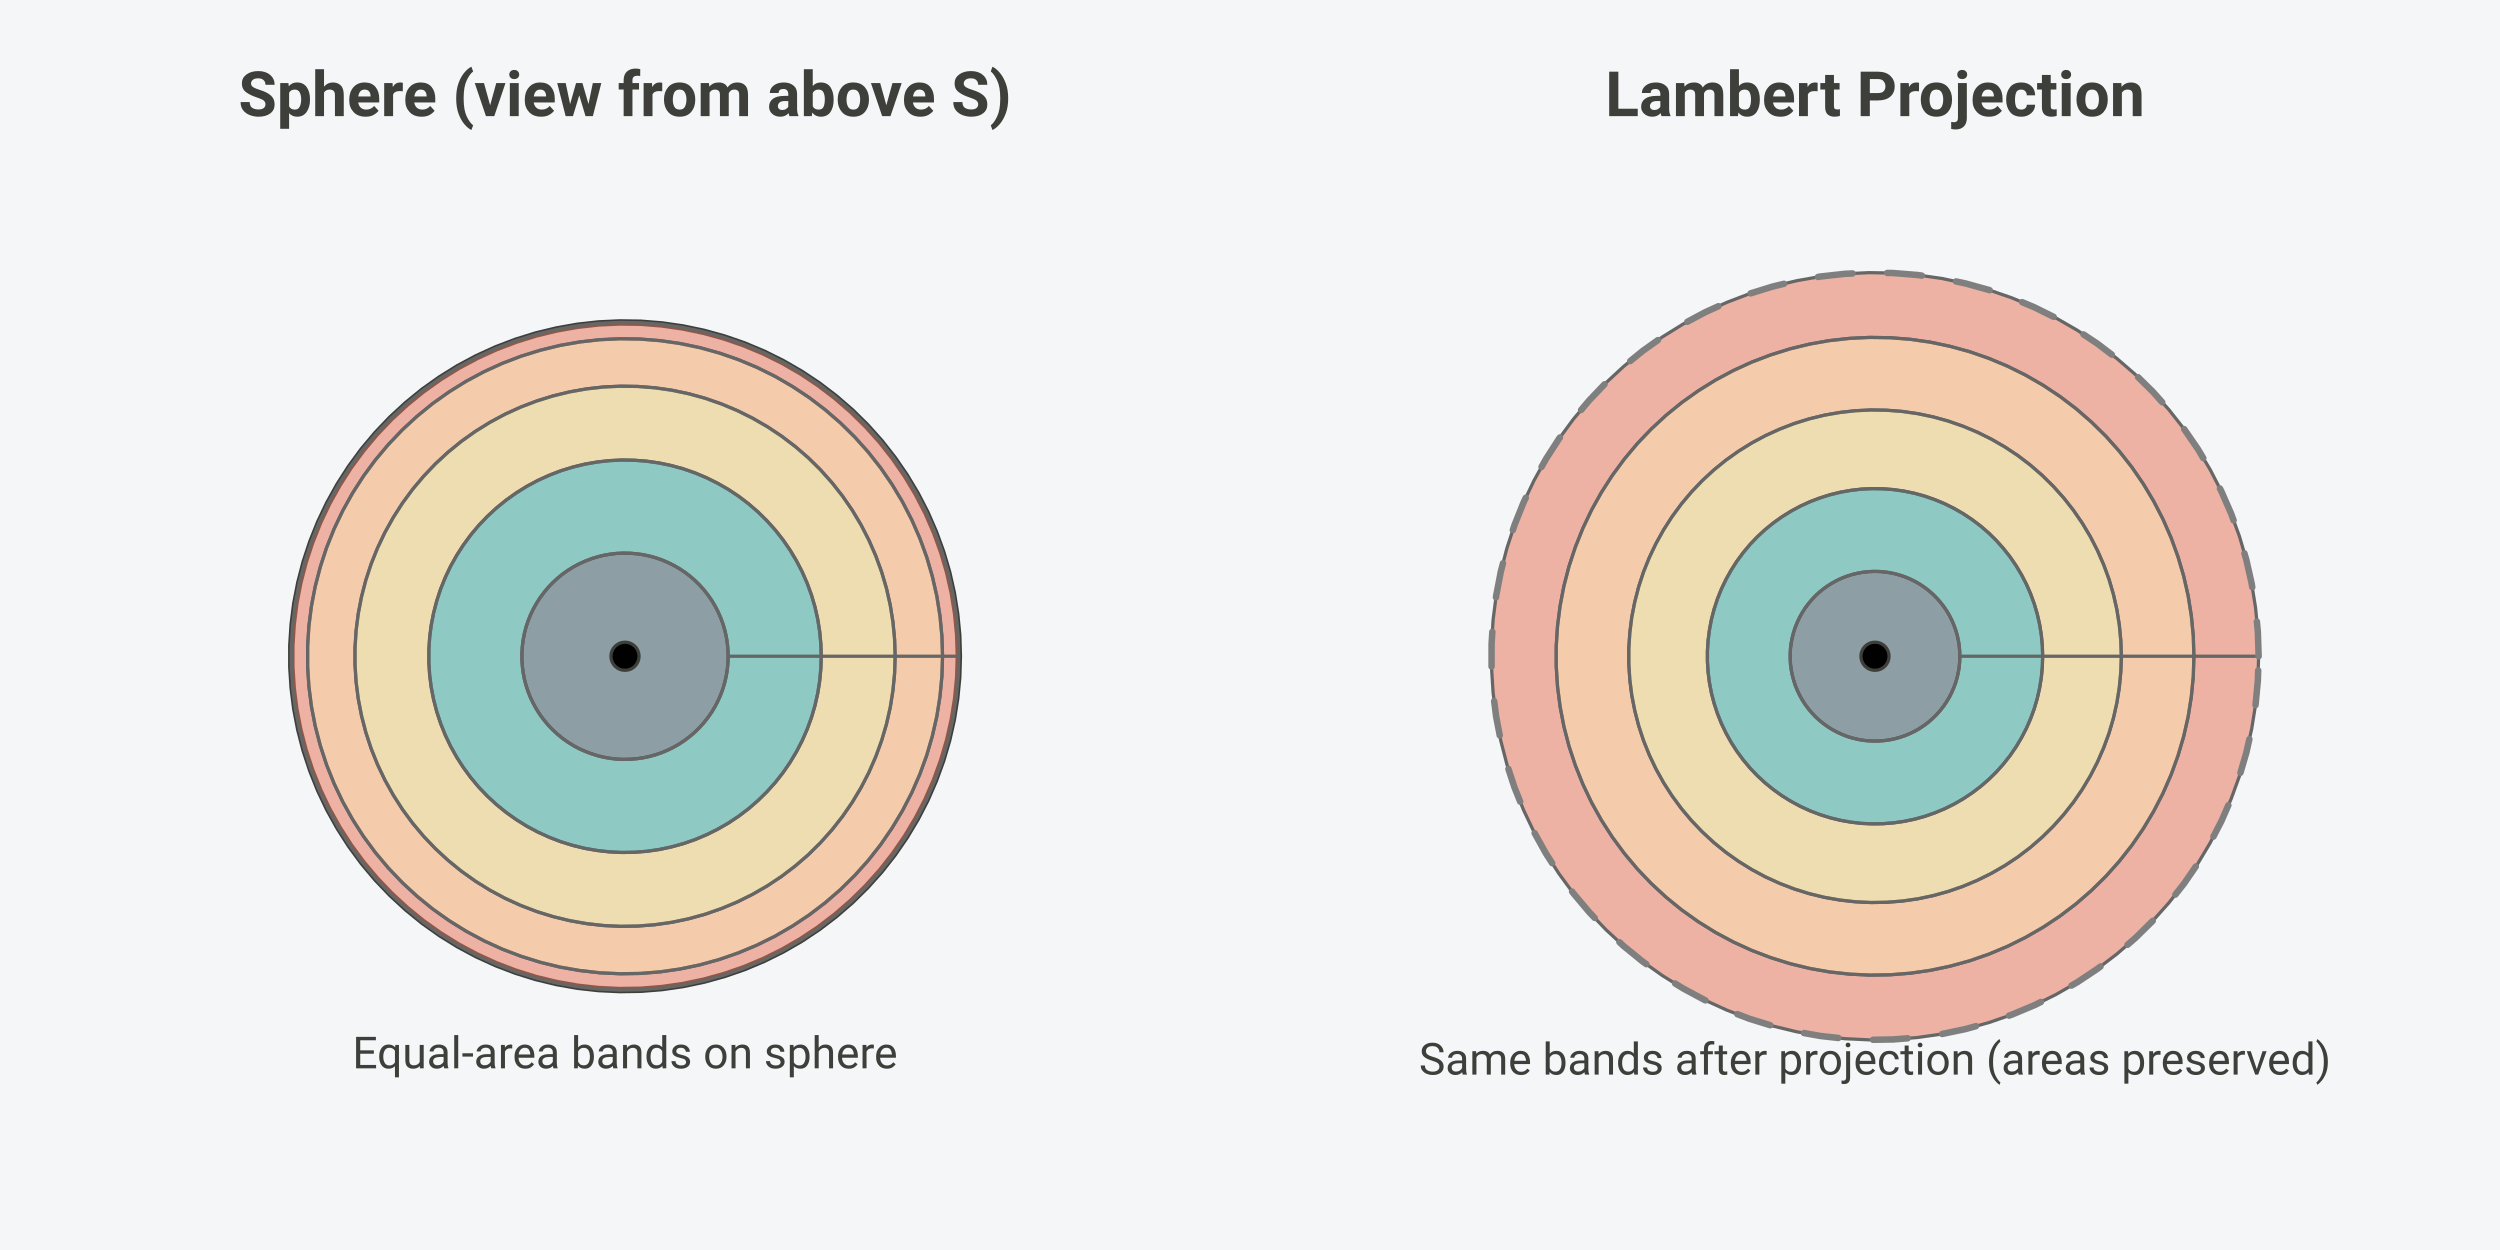
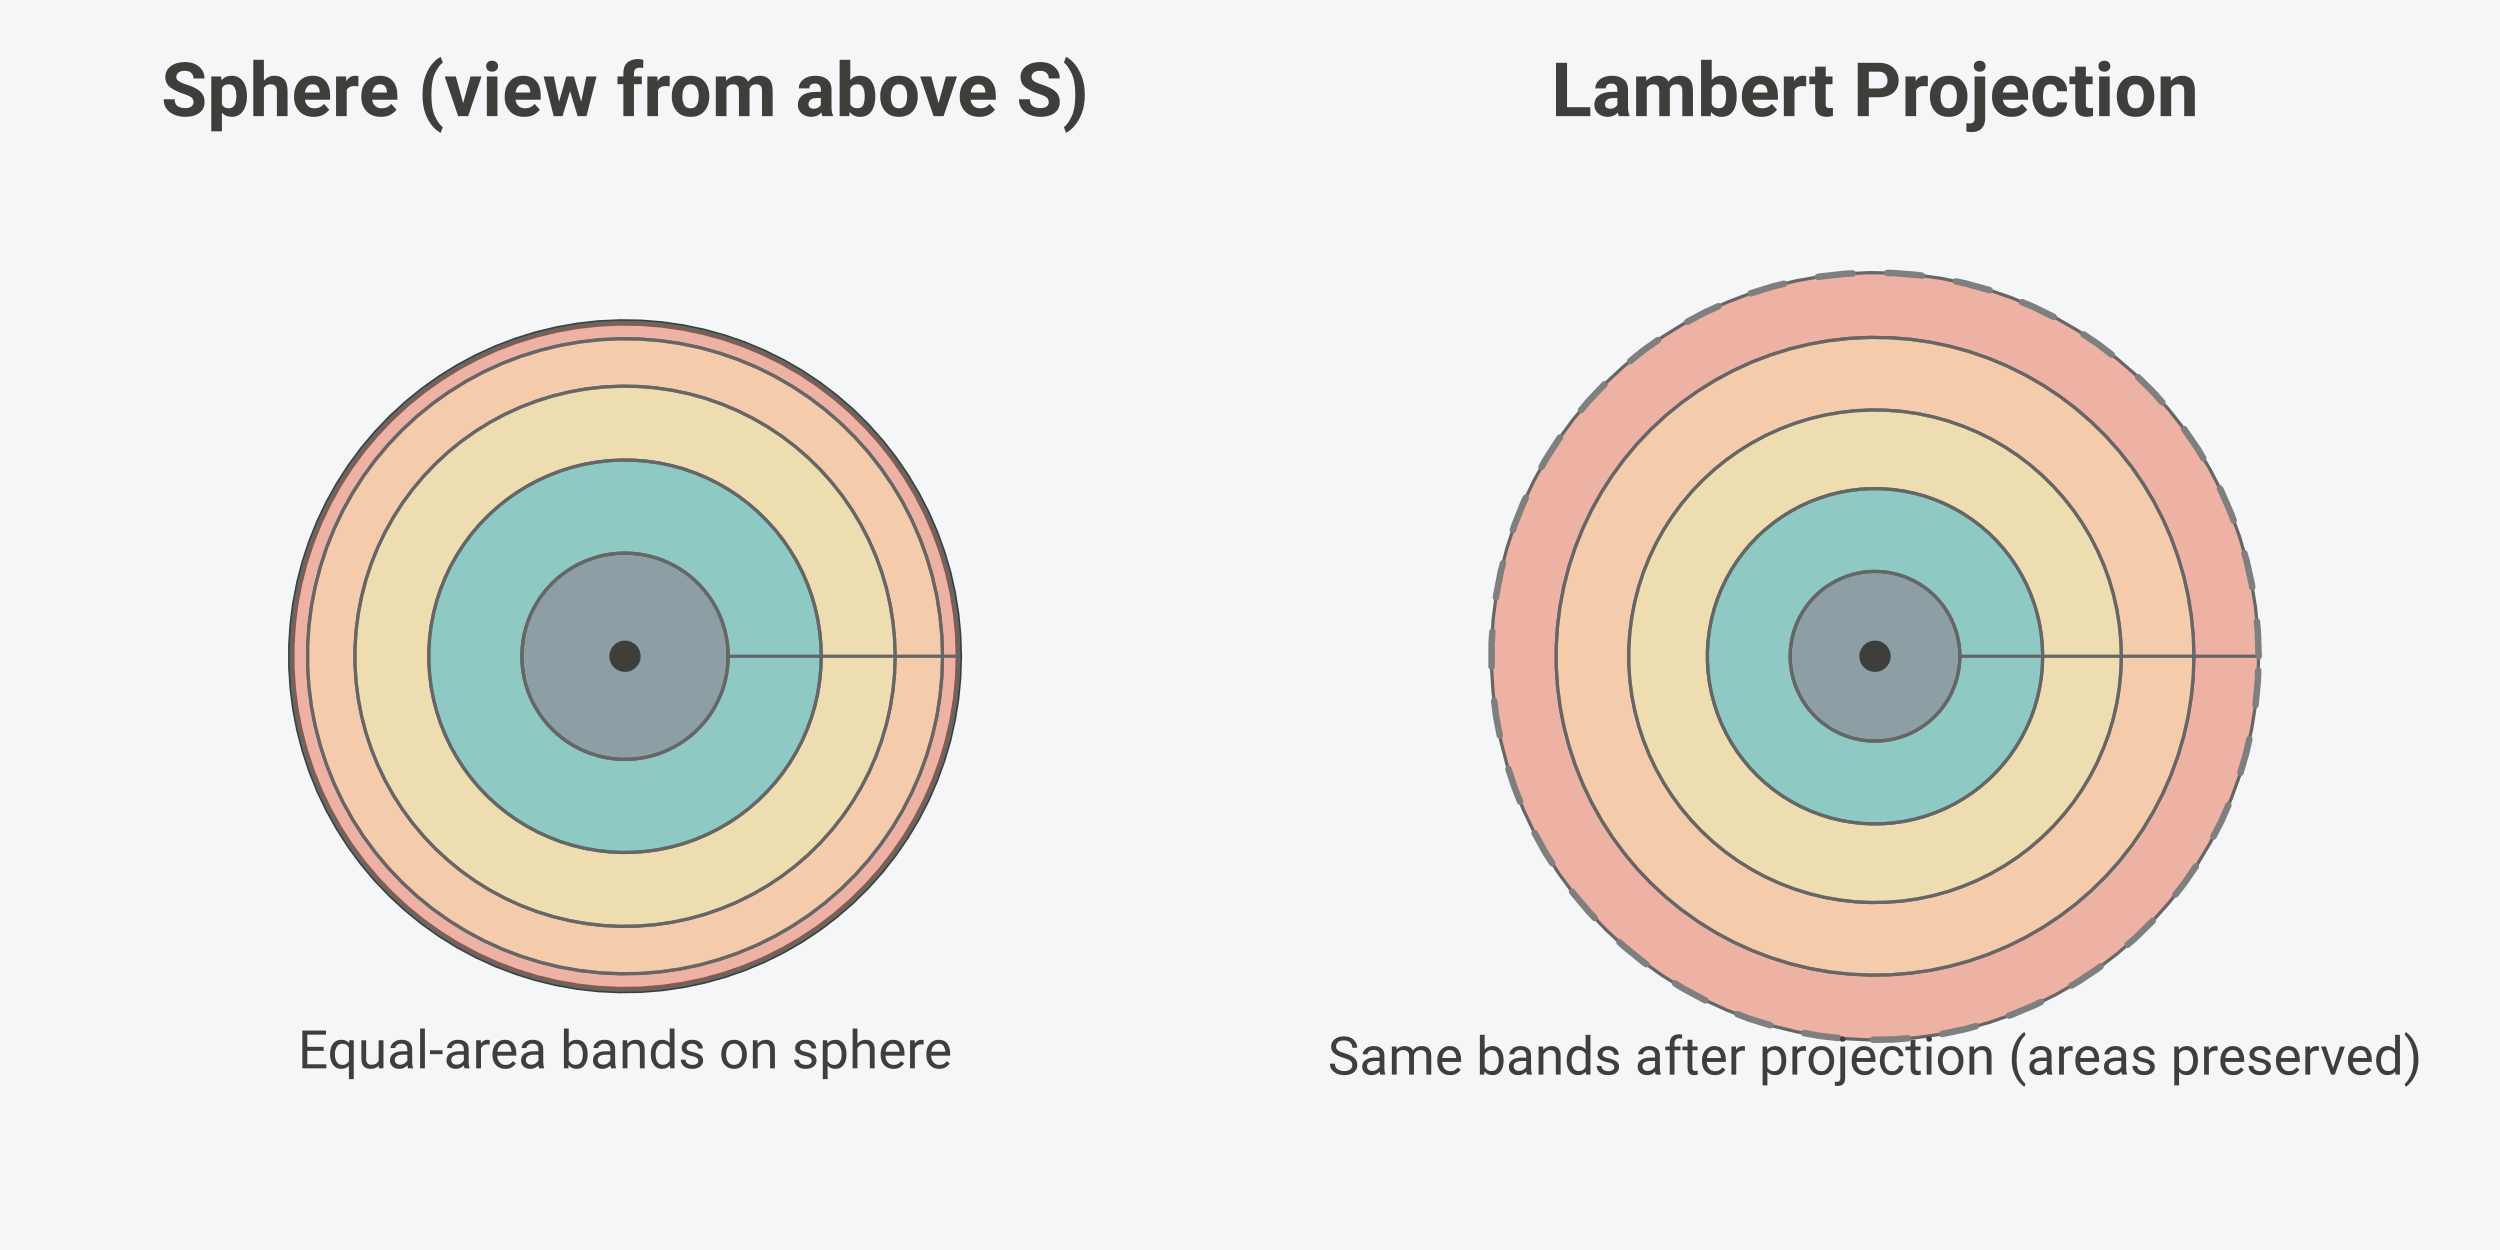
<svg xmlns="http://www.w3.org/2000/svg" width="576.00pt" height="288.00pt" viewBox="0 0 576.00 288.00">
  <g class="svglite">
    <defs>
      <style type="text/css">
    /* theme-aware-processed */
    .svglite line, .svglite polyline, .svglite polygon, .svglite path, .svglite circle {
      fill: none;
      stroke: #3E3F3A;
      stroke-linecap: round;
      stroke-linejoin: round;
      stroke-miterlimit: 10.00;
    }
    .svglite &gt; g &gt; rect {
      fill: none;
      stroke: #3E3F3A;
      stroke-linecap: round;
      stroke-linejoin: round;
      stroke-miterlimit: 10.00;
    }
    .svglite text {
      white-space: pre;
      fill: #3E3F3A;
    }
    .svglite g.glyphgroup path {
      fill: inherit;
      stroke: none;
    }
  </style>
    </defs>
    <rect class="svg-bg" width="100%" height="100%" style="stroke: none; fill: #F5F6F8;" />
    <defs>
      <clipPath id="cpMC4wMHw1NzYuMDB8MC4wMHwyODguMDA=">
        <rect x="0.00" y="0.00" width="576.00" height="288.00" />
      </clipPath>
    </defs>
    <g clip-path="url(#cpMC4wMHw1NzYuMDB8MC4wMHwyODguMDA=)">
</g>
    <defs>
      <clipPath id="cpMC4wMHwyODguMDB8MC4wMHwyODguMDA=">
        <rect x="0.00" y="0.00" width="288.00" height="288.00" />
      </clipPath>
    </defs>
    <g clip-path="url(#cpMC4wMHwyODguMDB8MC4wMHwyODguMDA=)">
-       <text x="144.00" y="26.75" text-anchor="middle" style="font-size: 14.40px; font-weight: bold; font-family: &quot;Roboto&quot;, -apple-system, BlinkMacSystemFont, &quot;Segoe UI&quot;, system-ui, sans-serif;" textLength="188.73px" lengthAdjust="spacingAndGlyphs">Sphere (view from above S)</text>
+       <text x="144.00" y="26.75" text-anchor="middle" style="font-size: 1.44em; font-weight: bold; font-family: &quot;Roboto&quot;, -apple-system, BlinkMacSystemFont, &quot;Segoe UI&quot;, system-ui, sans-serif;">Sphere (view from above S)</text>
    </g>
    <defs>
      <clipPath id="cpMTQuNDB8MjczLjYwfDQzLjIwfDI1OS4yMA==">
        <rect x="14.40" y="43.20" width="259.20" height="216.00" />
      </clipPath>
    </defs>
    <g clip-path="url(#cpMTQuNDB8MjczLjYwfDQzLjIwfDI1OS4yMA==)">
      <polyline points="220.92,151.20 220.77,146.32 220.30,141.46 219.53,136.64 218.46,131.88 217.08,127.20 215.41,122.61 213.46,118.14 211.22,113.80 208.71,109.61 205.94,105.59 202.93,101.75 199.67,98.12 196.19,94.69 192.50,91.50 188.62,88.54 184.56,85.84 180.33,83.40 175.96,81.23 171.45,79.34 166.84,77.75 162.14,76.45 157.36,75.45 152.53,74.75 147.66,74.36 142.78,74.29 137.90,74.52 133.05,75.06 128.25,75.91 123.50,77.06 118.84,78.51 114.28,80.25 109.84,82.28 105.54,84.58 101.39,87.16 97.41,89.99 93.63,93.07 90.04,96.38 86.67,99.91 83.53,103.65 80.64,107.58 78.00,111.69 75.63,115.95 73.53,120.36 71.72,124.89 70.19,129.53 68.97,134.25 68.04,139.05 67.43,143.89 67.12,148.76 67.12,153.64 67.43,158.51 68.04,163.35 68.97,168.15 70.19,172.87 71.72,177.51 73.53,182.04 75.63,186.45 78.00,190.71 80.64,194.82 83.53,198.75 86.67,202.49 90.04,206.02 93.63,209.33 97.41,212.41 101.39,215.24 105.54,217.82 109.84,220.12 114.28,222.15 118.84,223.89 123.50,225.34 128.25,226.49 133.05,227.34 137.90,227.88 142.78,228.11 147.66,228.04 152.53,227.65 157.36,226.95 162.14,225.95 166.84,224.65 171.45,223.06 175.96,221.17 180.33,219.00 184.56,216.56 188.62,213.86 192.50,210.90 196.19,207.71 199.67,204.28 202.93,200.65 205.94,196.81 208.71,192.79 211.22,188.60 213.46,184.26 215.41,179.79 217.08,175.20 218.46,170.52 219.53,165.76 220.30,160.94 220.77,156.08 220.92,151.20 " style="stroke-width: 1.50;" />
      <polygon points="220.92,151.20 220.77,146.32 220.30,141.46 219.53,136.64 218.46,131.88 217.08,127.20 215.41,122.61 213.46,118.14 211.22,113.80 208.71,109.61 205.94,105.59 202.93,101.75 199.67,98.12 196.19,94.69 192.50,91.50 188.62,88.54 184.56,85.84 180.33,83.40 175.96,81.23 171.45,79.34 166.84,77.75 162.14,76.45 157.36,75.45 152.53,74.75 147.66,74.36 142.78,74.29 137.90,74.52 133.05,75.06 128.25,75.91 123.50,77.06 118.84,78.51 114.28,80.25 109.84,82.28 105.54,84.58 101.39,87.16 97.41,89.99 93.63,93.07 90.04,96.38 86.67,99.91 83.53,103.65 80.64,107.58 78.00,111.69 75.63,115.95 73.53,120.36 71.72,124.89 70.19,129.53 68.97,134.25 68.04,139.05 67.43,143.89 67.12,148.76 67.12,153.64 67.43,158.51 68.04,163.35 68.97,168.15 70.19,172.87 71.72,177.51 73.53,182.04 75.63,186.45 78.00,190.71 80.64,194.82 83.53,198.75 86.67,202.49 90.04,206.02 93.63,209.33 97.41,212.41 101.39,215.24 105.54,217.82 109.84,220.12 114.28,222.15 118.84,223.89 123.50,225.34 128.25,226.49 133.05,227.34 137.90,227.88 142.78,228.11 147.66,228.04 152.53,227.65 157.36,226.95 162.14,225.95 166.84,224.65 171.45,223.06 175.96,221.17 180.33,219.00 184.56,216.56 188.62,213.86 192.50,210.90 196.19,207.71 199.67,204.28 202.93,200.65 205.94,196.81 208.71,192.79 211.22,188.60 213.46,184.26 215.41,179.79 217.08,175.20 218.46,170.52 219.53,165.76 220.30,160.94 220.77,156.08 220.92,151.20 217.16,151.20 217.01,155.84 216.57,160.46 215.84,165.05 214.81,169.57 213.51,174.03 211.92,178.39 210.06,182.64 207.93,186.77 205.54,190.75 202.91,194.58 200.04,198.23 196.95,201.68 193.64,204.94 190.13,207.98 186.44,210.79 182.57,213.36 178.55,215.69 174.39,217.75 170.11,219.54 165.72,221.06 161.25,222.30 156.70,223.25 152.11,223.91 147.48,224.28 142.84,224.35 138.20,224.13 133.59,223.61 129.02,222.81 124.51,221.71 120.07,220.33 115.74,218.68 111.51,216.75 107.42,214.56 103.48,212.11 99.69,209.42 96.09,206.49 92.68,203.34 89.48,199.98 86.49,196.42 83.74,192.69 81.23,188.78 78.97,184.72 76.98,180.53 75.25,176.22 73.81,171.81 72.64,167.32 71.76,162.76 71.17,158.15 70.88,153.52 70.88,148.88 71.17,144.25 71.76,139.64 72.64,135.08 73.81,130.59 75.25,126.18 76.98,121.87 78.97,117.68 81.23,113.62 83.74,109.71 86.49,105.98 89.48,102.42 92.68,99.06 96.09,95.91 99.69,92.98 103.48,90.29 107.42,87.84 111.51,85.65 115.74,83.72 120.07,82.07 124.51,80.69 129.02,79.59 133.59,78.79 138.20,78.27 142.84,78.05 147.48,78.12 152.11,78.49 156.70,79.15 161.25,80.10 165.72,81.34 170.11,82.86 174.39,84.65 178.55,86.71 182.57,89.04 186.44,91.61 190.13,94.42 193.64,97.46 196.95,100.72 200.04,104.17 202.91,107.82 205.54,111.65 207.93,115.63 210.06,119.76 211.92,124.01 213.51,128.37 214.81,132.83 215.84,137.35 216.57,141.94 217.01,146.56 217.16,151.20 " style="stroke-width: 0.75; stroke: #666666; fill: #E76F51; fill-opacity: 0.50;" />
      <polygon points="217.16,151.20 217.01,146.56 216.57,141.94 215.84,137.35 214.81,132.83 213.51,128.37 211.92,124.01 210.06,119.76 207.93,115.63 205.54,111.65 202.91,107.82 200.04,104.17 196.95,100.72 193.64,97.46 190.13,94.42 186.44,91.61 182.57,89.04 178.55,86.71 174.39,84.65 170.11,82.86 165.72,81.34 161.25,80.10 156.70,79.15 152.11,78.49 147.48,78.12 142.84,78.05 138.20,78.27 133.59,78.79 129.02,79.59 124.51,80.69 120.07,82.07 115.74,83.72 111.51,85.65 107.42,87.84 103.48,90.29 99.69,92.98 96.09,95.91 92.68,99.06 89.48,102.42 86.49,105.98 83.74,109.71 81.23,113.62 78.97,117.68 76.98,121.87 75.25,126.18 73.81,130.59 72.64,135.08 71.76,139.64 71.17,144.25 70.88,148.88 70.88,153.52 71.17,158.15 71.76,162.76 72.64,167.32 73.81,171.81 75.25,176.22 76.98,180.53 78.97,184.72 81.23,188.78 83.74,192.69 86.49,196.42 89.48,199.98 92.68,203.34 96.09,206.49 99.69,209.42 103.48,212.11 107.42,214.56 111.51,216.75 115.74,218.68 120.07,220.33 124.51,221.71 129.02,222.81 133.59,223.61 138.20,224.13 142.84,224.35 147.48,224.28 152.11,223.91 156.70,223.25 161.25,222.30 165.72,221.06 170.11,219.54 174.39,217.75 178.55,215.69 182.57,213.36 186.44,210.79 190.13,207.98 193.64,204.94 196.95,201.68 200.04,198.23 202.91,194.58 205.54,190.75 207.93,186.77 210.06,182.64 211.92,178.39 213.51,174.03 214.81,169.57 215.84,165.05 216.57,160.46 217.01,155.84 217.16,151.20 206.23,151.20 206.11,155.15 205.73,159.08 205.11,162.98 204.24,166.83 203.12,170.62 201.77,174.33 200.19,177.95 198.38,181.46 196.35,184.85 194.11,188.10 191.67,191.20 189.04,194.15 186.23,196.92 183.24,199.50 180.10,201.89 176.81,204.08 173.39,206.05 169.85,207.81 166.21,209.33 162.48,210.63 158.67,211.68 154.81,212.49 150.90,213.05 146.96,213.36 143.01,213.42 139.07,213.24 135.14,212.80 131.25,212.11 127.42,211.18 123.65,210.01 119.96,208.60 116.36,206.96 112.88,205.09 109.53,203.01 106.31,200.72 103.25,198.23 100.35,195.55 97.62,192.69 95.08,189.67 92.74,186.49 90.61,183.17 88.69,179.72 86.99,176.15 85.52,172.48 84.29,168.73 83.30,164.91 82.55,161.03 82.05,157.12 81.80,153.17 81.80,149.23 82.05,145.28 82.55,141.37 83.30,137.49 84.29,133.67 85.52,129.92 86.99,126.25 88.69,122.68 90.61,119.23 92.74,115.91 95.08,112.73 97.62,109.71 100.35,106.85 103.25,104.17 106.31,101.68 109.53,99.39 112.88,97.31 116.36,95.44 119.96,93.80 123.65,92.39 127.42,91.22 131.25,90.29 135.14,89.60 139.07,89.16 143.01,88.98 146.96,89.04 150.90,89.35 154.81,89.91 158.67,90.72 162.48,91.77 166.21,93.07 169.85,94.59 173.39,96.35 176.81,98.32 180.10,100.51 183.24,102.90 186.23,105.48 189.04,108.25 191.67,111.20 194.11,114.30 196.35,117.55 198.38,120.94 200.19,124.45 201.77,128.07 203.12,131.78 204.24,135.57 205.11,139.42 205.73,143.32 206.11,147.25 206.23,151.20 " style="stroke-width: 0.75; stroke: #666666; fill: #F4A261; fill-opacity: 0.50;" />
      <polygon points="206.23,151.20 206.11,147.25 205.73,143.32 205.11,139.42 204.24,135.57 203.12,131.78 201.77,128.07 200.19,124.45 198.38,120.94 196.35,117.55 194.11,114.30 191.67,111.20 189.04,108.25 186.23,105.48 183.24,102.90 180.10,100.51 176.81,98.32 173.39,96.35 169.85,94.59 166.21,93.07 162.48,91.77 158.67,90.72 154.81,89.91 150.90,89.35 146.96,89.04 143.01,88.98 139.07,89.16 135.14,89.60 131.25,90.29 127.42,91.22 123.65,92.39 119.96,93.80 116.36,95.44 112.88,97.31 109.53,99.39 106.31,101.68 103.25,104.17 100.35,106.85 97.62,109.71 95.08,112.73 92.74,115.91 90.61,119.23 88.69,122.68 86.99,126.25 85.52,129.92 84.29,133.67 83.30,137.49 82.55,141.37 82.05,145.28 81.80,149.23 81.80,153.17 82.05,157.12 82.55,161.03 83.30,164.91 84.29,168.73 85.52,172.48 86.99,176.15 88.69,179.72 90.61,183.17 92.74,186.49 95.08,189.67 97.62,192.69 100.35,195.55 103.25,198.23 106.31,200.72 109.53,203.01 112.88,205.09 116.36,206.96 119.96,208.60 123.65,210.01 127.42,211.18 131.25,212.11 135.14,212.80 139.07,213.24 143.01,213.42 146.96,213.36 150.90,213.05 154.81,212.49 158.67,211.68 162.48,210.63 166.21,209.33 169.85,207.81 173.39,206.05 176.81,204.08 180.10,201.89 183.24,199.50 186.23,196.92 189.04,194.15 191.67,191.20 194.11,188.10 196.35,184.85 198.38,181.46 200.19,177.95 201.77,174.33 203.12,170.62 204.24,166.83 205.11,162.98 205.73,159.08 206.11,155.15 206.23,151.20 189.21,151.20 189.12,154.07 188.85,156.92 188.40,159.76 187.77,162.56 186.96,165.31 185.98,168.00 184.83,170.63 183.51,173.18 182.04,175.64 180.41,178.01 178.64,180.26 176.72,182.40 174.68,184.41 172.51,186.29 170.23,188.03 167.84,189.62 165.35,191.05 162.78,192.33 160.14,193.44 157.43,194.38 154.66,195.14 151.85,195.73 149.01,196.14 146.15,196.36 143.28,196.41 140.42,196.27 137.57,195.95 134.74,195.46 131.95,194.78 129.21,193.93 126.53,192.90 123.92,191.71 121.39,190.36 118.95,188.84 116.62,187.18 114.39,185.37 112.28,183.42 110.30,181.35 108.46,179.15 106.76,176.84 105.21,174.43 103.81,171.92 102.58,169.33 101.51,166.66 100.62,163.94 99.90,161.16 99.35,158.34 98.99,155.50 98.81,152.63 98.81,149.77 98.99,146.90 99.35,144.06 99.90,141.24 100.62,138.46 101.51,135.74 102.58,133.07 103.81,130.48 105.21,127.97 106.76,125.56 108.46,123.25 110.30,121.05 112.28,118.98 114.39,117.03 116.62,115.22 118.95,113.56 121.39,112.04 123.92,110.69 126.53,109.50 129.21,108.47 131.95,107.62 134.74,106.94 137.57,106.45 140.42,106.13 143.28,105.99 146.15,106.04 149.01,106.26 151.85,106.67 154.66,107.26 157.43,108.02 160.14,108.96 162.78,110.07 165.35,111.35 167.84,112.78 170.23,114.37 172.51,116.11 174.68,117.99 176.72,120.00 178.64,122.14 180.41,124.39 182.04,126.76 183.51,129.22 184.83,131.77 185.98,134.40 186.96,137.09 187.77,139.84 188.40,142.64 188.85,145.48 189.12,148.33 189.21,151.20 " style="stroke-width: 0.75; stroke: #666666; fill: #E9C46A; fill-opacity: 0.50;" />
      <polygon points="189.21,151.20 189.12,148.33 188.85,145.48 188.40,142.64 187.77,139.84 186.96,137.09 185.98,134.40 184.83,131.77 183.51,129.22 182.04,126.76 180.41,124.39 178.64,122.14 176.72,120.00 174.68,117.99 172.51,116.11 170.23,114.37 167.84,112.78 165.35,111.35 162.78,110.07 160.14,108.96 157.43,108.02 154.66,107.26 151.85,106.67 149.01,106.26 146.15,106.04 143.28,105.99 140.42,106.13 137.57,106.45 134.74,106.94 131.95,107.62 129.21,108.47 126.53,109.50 123.92,110.69 121.39,112.04 118.95,113.56 116.62,115.22 114.39,117.03 112.28,118.98 110.30,121.05 108.46,123.25 106.76,125.56 105.21,127.97 103.81,130.48 102.58,133.07 101.51,135.74 100.62,138.46 99.90,141.24 99.35,144.06 98.99,146.90 98.81,149.77 98.81,152.63 98.99,155.50 99.35,158.34 99.90,161.16 100.62,163.94 101.51,166.66 102.58,169.33 103.81,171.92 105.21,174.43 106.76,176.84 108.46,179.15 110.30,181.35 112.28,183.42 114.39,185.37 116.62,187.18 118.95,188.84 121.39,190.36 123.92,191.71 126.53,192.90 129.21,193.93 131.95,194.78 134.74,195.46 137.57,195.95 140.42,196.27 143.28,196.41 146.15,196.36 149.01,196.14 151.85,195.73 154.66,195.14 157.43,194.38 160.14,193.44 162.78,192.33 165.35,191.05 167.84,189.62 170.23,188.03 172.51,186.29 174.68,184.41 176.72,182.40 178.64,180.26 180.41,178.01 182.04,175.64 183.51,173.18 184.83,170.63 185.98,168.00 186.96,165.31 187.77,162.56 188.40,159.76 188.85,156.92 189.12,154.07 189.21,151.20 167.77,151.20 167.72,152.71 167.58,154.21 167.34,155.70 167.01,157.17 166.58,158.62 166.07,160.03 165.46,161.42 164.77,162.76 164.00,164.05 163.14,165.29 162.21,166.48 161.20,167.60 160.13,168.66 158.99,169.65 157.79,170.56 156.53,171.40 155.23,172.15 153.87,172.82 152.48,173.41 151.06,173.90 149.60,174.30 148.13,174.61 146.63,174.82 145.13,174.94 143.62,174.97 142.12,174.90 140.62,174.73 139.13,174.47 137.67,174.11 136.23,173.66 134.82,173.12 133.44,172.50 132.11,171.79 130.83,170.99 129.60,170.12 128.43,169.16 127.33,168.14 126.28,167.05 125.32,165.89 124.42,164.68 123.61,163.41 122.87,162.09 122.22,160.73 121.66,159.33 121.19,157.90 120.81,156.44 120.53,154.96 120.34,153.46 120.24,151.95 120.24,150.45 120.34,148.94 120.53,147.44 120.81,145.96 121.19,144.50 121.66,143.07 122.22,141.67 122.87,140.31 123.61,138.99 124.42,137.72 125.32,136.51 126.28,135.35 127.33,134.26 128.43,133.24 129.60,132.28 130.83,131.41 132.11,130.61 133.44,129.90 134.82,129.28 136.23,128.74 137.67,128.29 139.13,127.93 140.62,127.67 142.12,127.50 143.62,127.43 145.13,127.46 146.63,127.58 148.13,127.79 149.60,128.10 151.06,128.50 152.48,128.99 153.87,129.58 155.23,130.25 156.53,131.00 157.79,131.84 158.99,132.75 160.13,133.74 161.20,134.80 162.21,135.92 163.14,137.11 164.00,138.35 164.77,139.64 165.46,140.98 166.07,142.37 166.58,143.78 167.01,145.23 167.34,146.70 167.58,148.19 167.72,149.69 167.77,151.20 " style="stroke-width: 0.75; stroke: #666666; fill: #2A9D8F; fill-opacity: 0.50;" />
      <polygon points="167.77,151.20 167.72,149.69 167.58,148.19 167.34,146.70 167.01,145.23 166.58,143.78 166.07,142.37 165.46,140.98 164.77,139.64 164.00,138.35 163.14,137.11 162.21,135.92 161.20,134.80 160.13,133.74 158.99,132.75 157.79,131.84 156.53,131.00 155.23,130.25 153.87,129.58 152.48,128.99 151.06,128.50 149.60,128.10 148.13,127.79 146.63,127.58 145.13,127.46 143.62,127.43 142.12,127.50 140.62,127.67 139.13,127.93 137.67,128.29 136.23,128.74 134.82,129.28 133.44,129.90 132.11,130.61 130.83,131.41 129.60,132.28 128.43,133.24 127.33,134.26 126.28,135.35 125.32,136.51 124.42,137.72 123.61,138.99 122.87,140.31 122.22,141.67 121.66,143.07 121.19,144.50 120.81,145.96 120.53,147.44 120.34,148.94 120.24,150.45 120.24,151.95 120.34,153.46 120.53,154.96 120.81,156.44 121.19,157.90 121.66,159.33 122.22,160.73 122.87,162.09 123.61,163.41 124.42,164.68 125.32,165.89 126.28,167.05 127.33,168.14 128.43,169.16 129.60,170.12 130.83,170.99 132.11,171.79 133.44,172.50 134.82,173.12 136.23,173.66 137.67,174.11 139.13,174.47 140.62,174.73 142.12,174.90 143.62,174.97 145.13,174.94 146.63,174.82 148.13,174.61 149.60,174.30 151.06,173.90 152.48,173.41 153.87,172.82 155.23,172.15 156.53,171.40 157.79,170.56 158.99,169.65 160.13,168.66 161.20,167.60 162.21,166.48 163.14,165.29 164.00,164.05 164.77,162.76 165.46,161.42 166.07,160.03 166.58,158.62 167.01,157.17 167.34,155.70 167.58,154.21 167.72,152.71 167.77,151.20 " style="stroke-width: 0.75; stroke: #666666; fill: #264653; fill-opacity: 0.50;" />
-       <circle cx="144.00" cy="151.20" r="3.24" style="stroke-width: 0.75; fill: #000000;" />
-       <text x="144.00" y="246.14" text-anchor="middle" style="font-size: 10.20px; font-family: &quot;Roboto&quot;, -apple-system, BlinkMacSystemFont, &quot;Segoe UI&quot;, system-ui, sans-serif;" textLength="128.66px" lengthAdjust="spacingAndGlyphs">Equal-area bands on sphere</text>
+       <circle class="theme-fill-fg" cx="144.00" cy="151.20" r="3.24" style="stroke-width: 0.75; fill: #3E3F3A;" />
+       <text x="144.00" y="246.14" text-anchor="middle" style="font-size: 1.02em; font-family: &quot;Roboto&quot;, -apple-system, BlinkMacSystemFont, &quot;Segoe UI&quot;, system-ui, sans-serif;">Equal-area bands on sphere</text>
    </g>
    <defs>
      <clipPath id="cpMzAyLjQwfDU2MS42MHw0My4yMHwyNTkuMjA=">
        <rect x="302.40" y="43.20" width="259.20" height="216.00" />
      </clipPath>
    </defs>
    <g clip-path="url(#cpMzAyLjQwfDU2MS42MHw0My4yMHwyNTkuMjA=)">
</g>
    <defs>
      <clipPath id="cpMjg4LjAwfDU3Ni4wMHwwLjAwfDI4OC4wMA==">
        <rect x="288.00" y="0.00" width="288.00" height="288.00" />
      </clipPath>
    </defs>
    <g clip-path="url(#cpMjg4LjAwfDU3Ni4wMHwwLjAwfDI4OC4wMA==)">
-       <text x="432.00" y="26.75" text-anchor="middle" style="font-size: 14.40px; font-weight: bold; font-family: &quot;Roboto&quot;, -apple-system, BlinkMacSystemFont, &quot;Segoe UI&quot;, system-ui, sans-serif;" textLength="131.16px" lengthAdjust="spacingAndGlyphs">Lambert Projection</text>
+       <text x="432.00" y="26.75" text-anchor="middle" style="font-size: 1.44em; font-weight: bold; font-family: &quot;Roboto&quot;, -apple-system, BlinkMacSystemFont, &quot;Segoe UI&quot;, system-ui, sans-serif;">Lambert Projection</text>
    </g>
    <g clip-path="url(#cpMzAyLjQwfDU2MS42MHw0My4yMHwyNTkuMjA=)">
      <polygon points="520.39,151.20 520.21,145.59 519.68,140.01 518.79,134.47 517.56,129.00 515.98,123.62 514.06,118.35 511.81,113.21 509.24,108.23 506.36,103.41 503.18,98.79 499.71,94.39 495.97,90.21 491.97,86.27 487.73,82.60 483.27,79.20 478.60,76.09 473.74,73.29 468.72,70.80 463.54,68.63 458.24,66.80 452.84,65.30 447.35,64.15 441.80,63.36 436.21,62.91 430.60,62.82 425.00,63.09 419.42,63.71 413.90,64.69 408.45,66.01 403.09,67.67 397.85,69.67 392.75,72.00 387.81,74.65 383.04,77.61 378.47,80.86 374.12,84.40 370.00,88.21 366.13,92.27 362.52,96.56 359.20,101.08 356.16,105.80 353.44,110.70 351.03,115.76 348.94,120.97 347.19,126.30 345.78,131.73 344.72,137.23 344.01,142.80 343.66,148.40 343.66,154.00 344.01,159.60 344.72,165.17 345.78,170.67 347.19,176.10 348.94,181.43 351.03,186.64 353.44,191.70 356.16,196.60 359.20,201.32 362.52,205.84 366.13,210.13 370.00,214.19 374.12,218.00 378.47,221.54 383.04,224.79 387.81,227.75 392.75,230.40 397.85,232.73 403.09,234.73 408.45,236.39 413.90,237.71 419.42,238.69 425.00,239.31 430.60,239.58 436.21,239.49 441.80,239.04 447.35,238.25 452.84,237.10 458.24,235.60 463.54,233.77 468.72,231.60 473.74,229.11 478.60,226.31 483.27,223.20 487.73,219.80 491.97,216.13 495.97,212.19 499.71,208.01 503.18,203.61 506.36,198.99 509.24,194.17 511.81,189.19 514.06,184.05 515.98,178.78 517.56,173.40 518.79,167.93 519.68,162.39 520.21,156.81 520.39,151.20 505.47,151.20 505.33,155.86 504.88,160.50 504.15,165.10 503.12,169.65 501.80,174.13 500.21,178.51 498.34,182.78 496.20,186.92 493.81,190.92 491.17,194.76 488.28,198.43 485.18,201.90 481.85,205.17 478.33,208.23 474.62,211.05 470.74,213.63 466.70,215.96 462.52,218.03 458.22,219.83 453.82,221.36 449.32,222.60 444.76,223.56 440.14,224.22 435.50,224.59 430.83,224.66 426.18,224.44 421.54,223.93 416.95,223.12 412.42,222.02 407.97,220.63 403.61,218.97 399.37,217.03 395.26,214.83 391.30,212.37 387.50,209.67 383.89,206.73 380.46,203.56 377.24,200.19 374.25,196.62 371.48,192.86 368.96,188.94 366.69,184.87 364.69,180.66 362.96,176.33 361.50,171.90 360.33,167.39 359.45,162.81 358.86,158.18 358.56,153.53 358.56,148.87 358.86,144.22 359.45,139.59 360.33,135.01 361.50,130.50 362.96,126.07 364.69,121.74 366.69,117.53 368.96,113.46 371.48,109.54 374.25,105.78 377.24,102.21 380.46,98.84 383.89,95.67 387.50,92.73 391.30,90.03 395.26,87.57 399.37,85.37 403.61,83.43 407.97,81.77 412.42,80.38 416.95,79.28 421.54,78.47 426.18,77.96 430.83,77.74 435.50,77.81 440.14,78.18 444.76,78.84 449.32,79.80 453.82,81.04 458.22,82.57 462.52,84.37 466.70,86.44 470.74,88.77 474.62,91.35 478.33,94.17 481.85,97.23 485.18,100.50 488.28,103.97 491.17,107.64 493.81,111.48 496.20,115.48 498.34,119.62 500.21,123.89 501.80,128.27 503.12,132.75 504.15,137.30 504.88,141.90 505.33,146.54 505.47,151.20 " style="stroke-width: 0.75; stroke: #666666; fill: #E76F51; fill-opacity: 0.50;" />
      <polygon points="505.47,151.20 505.33,146.54 504.88,141.90 504.15,137.30 503.12,132.75 501.80,128.27 500.21,123.89 498.34,119.62 496.20,115.48 493.81,111.48 491.17,107.64 488.28,103.97 485.18,100.50 481.85,97.23 478.33,94.17 474.62,91.35 470.74,88.77 466.70,86.44 462.52,84.37 458.22,82.57 453.82,81.04 449.32,79.80 444.76,78.84 440.14,78.18 435.50,77.81 430.83,77.74 426.18,77.96 421.54,78.47 416.95,79.28 412.42,80.38 407.97,81.77 403.61,83.43 399.37,85.37 395.26,87.57 391.30,90.03 387.50,92.73 383.89,95.67 380.46,98.84 377.24,102.21 374.25,105.78 371.48,109.54 368.96,113.46 366.69,117.53 364.69,121.74 362.96,126.07 361.50,130.50 360.33,135.01 359.45,139.59 358.86,144.22 358.56,148.87 358.56,153.53 358.86,158.18 359.45,162.81 360.33,167.39 361.50,171.90 362.96,176.33 364.69,180.66 366.69,184.87 368.96,188.94 371.48,192.86 374.25,196.62 377.24,200.19 380.46,203.56 383.89,206.73 387.50,209.67 391.30,212.37 395.26,214.83 399.37,217.03 403.61,218.97 407.97,220.63 412.42,222.02 416.95,223.12 421.54,223.93 426.18,224.44 430.83,224.66 435.50,224.59 440.14,224.22 444.76,223.56 449.32,222.60 453.82,221.36 458.22,219.83 462.52,218.03 466.70,215.96 470.74,213.63 474.62,211.05 478.33,208.23 481.85,205.17 485.18,201.90 488.28,198.43 491.17,194.76 493.81,190.92 496.20,186.92 498.34,182.78 500.21,178.51 501.80,174.13 503.12,169.65 504.15,165.10 504.88,160.50 505.33,155.86 505.47,151.20 488.75,151.20 488.63,154.80 488.29,158.38 487.72,161.94 486.93,165.45 485.92,168.91 484.68,172.29 483.24,175.59 481.59,178.79 479.74,181.88 477.70,184.85 475.47,187.68 473.07,190.36 470.50,192.89 467.78,195.25 464.92,197.43 461.92,199.42 458.80,201.22 455.57,202.82 452.25,204.21 448.85,205.39 445.38,206.35 441.85,207.09 438.29,207.60 434.70,207.88 431.10,207.94 427.50,207.77 423.92,207.37 420.38,206.75 416.88,205.90 413.44,204.83 410.08,203.54 406.80,202.05 403.63,200.35 400.57,198.45 397.63,196.36 394.84,194.09 392.19,191.64 389.71,189.04 387.39,186.28 385.26,183.38 383.31,180.35 381.56,177.20 380.01,173.95 378.67,170.61 377.55,167.19 376.65,163.70 375.96,160.17 375.51,156.59 375.28,153.00 375.28,149.40 375.51,145.81 375.96,142.23 376.65,138.70 377.55,135.21 378.67,131.79 380.01,128.45 381.56,125.20 383.31,122.05 385.26,119.02 387.39,116.12 389.71,113.36 392.19,110.76 394.84,108.31 397.63,106.04 400.57,103.95 403.63,102.05 406.80,100.35 410.08,98.86 413.44,97.57 416.88,96.50 420.38,95.65 423.92,95.03 427.50,94.63 431.10,94.46 434.70,94.52 438.29,94.80 441.85,95.31 445.38,96.05 448.85,97.01 452.25,98.19 455.57,99.58 458.80,101.18 461.92,102.98 464.92,104.97 467.78,107.15 470.50,109.51 473.07,112.04 475.47,114.72 477.70,117.55 479.74,120.52 481.59,123.61 483.24,126.81 484.68,130.11 485.92,133.49 486.93,136.95 487.72,140.46 488.29,144.02 488.63,147.60 488.75,151.20 " style="stroke-width: 0.75; stroke: #666666; fill: #F4A261; fill-opacity: 0.50;" />
      <polygon points="488.75,151.20 488.63,147.60 488.29,144.02 487.72,140.46 486.93,136.95 485.92,133.49 484.68,130.11 483.24,126.81 481.59,123.61 479.74,120.52 477.70,117.55 475.47,114.72 473.07,112.04 470.50,109.51 467.78,107.15 464.92,104.97 461.92,102.98 458.80,101.18 455.57,99.58 452.25,98.19 448.85,97.01 445.38,96.05 441.85,95.31 438.29,94.80 434.70,94.52 431.10,94.46 427.50,94.63 423.92,95.03 420.38,95.65 416.88,96.50 413.44,97.57 410.08,98.86 406.80,100.35 403.63,102.05 400.57,103.95 397.63,106.04 394.84,108.31 392.19,110.76 389.71,113.36 387.39,116.12 385.26,119.02 383.31,122.05 381.56,125.20 380.01,128.45 378.67,131.79 377.55,135.21 376.65,138.70 375.96,142.23 375.51,145.81 375.28,149.40 375.28,153.00 375.51,156.59 375.96,160.17 376.65,163.70 377.55,167.19 378.67,170.61 380.01,173.95 381.56,177.20 383.31,180.35 385.26,183.38 387.39,186.28 389.71,189.04 392.19,191.64 394.84,194.09 397.63,196.36 400.57,198.45 403.63,200.35 406.80,202.05 410.08,203.54 413.44,204.83 416.88,205.90 420.38,206.75 423.92,207.37 427.50,207.77 431.10,207.94 434.70,207.88 438.29,207.60 441.85,207.09 445.38,206.35 448.85,205.39 452.25,204.21 455.57,202.82 458.80,201.22 461.92,199.42 464.92,197.43 467.78,195.25 470.50,192.89 473.07,190.36 475.47,187.68 477.70,184.85 479.74,181.88 481.59,178.79 483.24,175.59 484.68,172.29 485.92,168.91 486.93,165.45 487.72,161.94 488.29,158.38 488.63,154.80 488.75,151.20 470.63,151.20 470.55,153.65 470.32,156.09 469.93,158.51 469.39,160.90 468.70,163.25 467.86,165.56 466.88,167.80 465.75,169.98 464.50,172.08 463.11,174.10 461.59,176.03 459.96,177.86 458.21,179.58 456.36,181.18 454.41,182.66 452.37,184.02 450.24,185.25 448.05,186.34 445.79,187.28 443.47,188.09 441.11,188.74 438.71,189.24 436.28,189.59 433.84,189.78 431.39,189.82 428.94,189.71 426.50,189.43 424.09,189.01 421.71,188.43 419.37,187.70 417.08,186.83 414.85,185.81 412.69,184.65 410.60,183.36 408.61,181.94 406.70,180.39 404.90,178.73 403.21,176.96 401.64,175.08 400.18,173.10 398.86,171.04 397.67,168.90 396.61,166.69 395.70,164.41 394.94,162.08 394.32,159.71 393.86,157.30 393.55,154.87 393.39,152.43 393.39,149.97 393.55,147.53 393.86,145.10 394.32,142.69 394.94,140.32 395.70,137.99 396.61,135.71 397.67,133.50 398.86,131.36 400.18,129.30 401.64,127.32 403.21,125.44 404.90,123.67 406.70,122.01 408.61,120.46 410.60,119.04 412.69,117.75 414.85,116.59 417.08,115.57 419.37,114.70 421.71,113.97 424.09,113.39 426.50,112.97 428.94,112.69 431.39,112.58 433.84,112.62 436.28,112.81 438.71,113.16 441.11,113.66 443.47,114.31 445.79,115.12 448.05,116.06 450.24,117.15 452.37,118.38 454.41,119.74 456.36,121.22 458.21,122.82 459.96,124.54 461.59,126.37 463.11,128.30 464.50,130.32 465.75,132.42 466.88,134.60 467.86,136.84 468.70,139.15 469.39,141.50 469.93,143.89 470.32,146.31 470.55,148.75 470.63,151.20 " style="stroke-width: 0.75; stroke: #666666; fill: #E9C46A; fill-opacity: 0.50;" />
      <polygon points="470.63,151.20 470.55,148.75 470.32,146.31 469.93,143.89 469.39,141.50 468.70,139.15 467.86,136.84 466.88,134.60 465.75,132.42 464.50,130.32 463.11,128.30 461.59,126.37 459.96,124.54 458.21,122.82 456.36,121.22 454.41,119.74 452.37,118.38 450.24,117.15 448.05,116.06 445.79,115.12 443.47,114.31 441.11,113.66 438.71,113.16 436.28,112.81 433.84,112.62 431.39,112.58 428.94,112.69 426.50,112.97 424.09,113.39 421.71,113.97 419.37,114.70 417.08,115.57 414.85,116.59 412.69,117.75 410.60,119.04 408.61,120.46 406.70,122.01 404.90,123.67 403.21,125.44 401.64,127.32 400.18,129.30 398.86,131.36 397.67,133.50 396.61,135.71 395.70,137.99 394.94,140.32 394.32,142.69 393.86,145.10 393.55,147.53 393.39,149.97 393.39,152.43 393.55,154.87 393.86,157.30 394.32,159.71 394.94,162.08 395.70,164.41 396.61,166.69 397.67,168.90 398.86,171.04 400.18,173.10 401.64,175.08 403.21,176.96 404.90,178.73 406.70,180.39 408.61,181.94 410.60,183.36 412.69,184.65 414.85,185.81 417.08,186.83 419.37,187.70 421.71,188.43 424.09,189.01 426.50,189.43 428.94,189.71 431.39,189.82 433.84,189.78 436.28,189.59 438.71,189.24 441.11,188.74 443.47,188.09 445.79,187.28 448.05,186.34 450.24,185.25 452.37,184.02 454.41,182.66 456.36,181.18 458.21,179.58 459.96,177.86 461.59,176.03 463.11,174.10 464.50,172.08 465.75,169.98 466.88,167.80 467.86,165.56 468.70,163.25 469.39,160.90 469.93,158.51 470.32,156.09 470.55,153.65 470.63,151.20 451.55,151.20 451.51,152.44 451.40,153.68 451.20,154.90 450.93,156.11 450.58,157.30 450.15,158.47 449.66,159.60 449.09,160.71 448.45,161.77 447.75,162.79 446.98,163.77 446.15,164.69 445.27,165.56 444.33,166.38 443.34,167.13 442.31,167.82 441.23,168.44 440.12,168.99 438.98,169.47 437.81,169.87 436.61,170.20 435.40,170.46 434.17,170.63 432.93,170.73 431.69,170.75 430.45,170.69 429.22,170.56 428.00,170.34 426.79,170.05 425.60,169.68 424.45,169.24 423.32,168.72 422.22,168.13 421.17,167.48 420.16,166.76 419.19,165.98 418.28,165.14 417.43,164.24 416.63,163.29 415.89,162.29 415.22,161.24 414.62,160.16 414.09,159.04 413.62,157.89 413.24,156.71 412.93,155.51 412.69,154.29 412.53,153.06 412.46,151.82 412.46,150.58 412.53,149.34 412.69,148.11 412.93,146.89 413.24,145.69 413.62,144.51 414.09,143.36 414.62,142.24 415.22,141.16 415.89,140.11 416.63,139.11 417.43,138.16 418.28,137.26 419.19,136.42 420.16,135.64 421.17,134.92 422.22,134.27 423.32,133.68 424.45,133.16 425.60,132.72 426.79,132.35 428.00,132.06 429.22,131.84 430.45,131.71 431.69,131.65 432.93,131.67 434.17,131.77 435.40,131.94 436.61,132.20 437.81,132.53 438.98,132.93 440.12,133.41 441.23,133.96 442.31,134.58 443.34,135.27 444.33,136.02 445.27,136.84 446.15,137.71 446.98,138.63 447.75,139.61 448.45,140.63 449.09,141.69 449.66,142.80 450.15,143.93 450.58,145.10 450.93,146.29 451.20,147.50 451.40,148.72 451.51,149.96 451.55,151.20 " style="stroke-width: 0.75; stroke: #666666; fill: #2A9D8F; fill-opacity: 0.50;" />
      <polygon points="451.55,151.20 451.51,149.96 451.40,148.72 451.20,147.50 450.93,146.29 450.58,145.10 450.15,143.93 449.66,142.80 449.09,141.69 448.45,140.63 447.75,139.61 446.98,138.63 446.15,137.71 445.27,136.84 444.33,136.02 443.34,135.27 442.31,134.58 441.23,133.96 440.12,133.41 438.98,132.93 437.81,132.53 436.61,132.20 435.40,131.94 434.17,131.77 432.93,131.67 431.69,131.65 430.45,131.71 429.22,131.84 428.00,132.06 426.79,132.35 425.60,132.72 424.45,133.16 423.32,133.68 422.22,134.27 421.17,134.92 420.16,135.64 419.19,136.42 418.28,137.26 417.43,138.16 416.63,139.11 415.89,140.11 415.22,141.16 414.62,142.24 414.09,143.36 413.62,144.51 413.24,145.69 412.93,146.89 412.69,148.11 412.53,149.34 412.46,150.58 412.46,151.82 412.53,153.06 412.69,154.29 412.93,155.51 413.24,156.71 413.62,157.89 414.09,159.04 414.62,160.16 415.22,161.24 415.89,162.29 416.63,163.29 417.43,164.24 418.28,165.14 419.19,165.98 420.16,166.76 421.17,167.48 422.22,168.13 423.32,168.72 424.45,169.24 425.60,169.68 426.79,170.05 428.00,170.34 429.22,170.56 430.45,170.69 431.69,170.75 432.93,170.73 434.17,170.63 435.40,170.46 436.61,170.20 437.81,169.87 438.98,169.47 440.12,168.99 441.23,168.44 442.31,167.82 443.34,167.13 444.33,166.38 445.27,165.56 446.15,164.69 446.98,163.77 447.75,162.79 448.45,161.77 449.09,160.71 449.66,159.60 450.15,158.47 450.58,157.30 450.93,156.11 451.20,154.90 451.40,153.68 451.51,152.44 451.55,151.20 " style="stroke-width: 0.75; stroke: #666666; fill: #264653; fill-opacity: 0.50;" />
      <polyline points="520.39,151.20 520.21,145.59 519.68,140.01 518.79,134.47 517.56,129.00 515.98,123.62 514.06,118.35 511.81,113.21 509.24,108.23 506.36,103.41 503.18,98.79 499.71,94.39 495.97,90.21 491.97,86.27 487.73,82.60 483.27,79.20 478.60,76.09 473.74,73.29 468.72,70.80 463.54,68.63 458.24,66.80 452.84,65.30 447.35,64.15 441.80,63.36 436.21,62.91 430.60,62.82 425.00,63.09 419.42,63.71 413.90,64.69 408.45,66.01 403.09,67.67 397.85,69.67 392.75,72.00 387.81,74.65 383.04,77.61 378.47,80.86 374.12,84.40 370.00,88.21 366.13,92.27 362.52,96.56 359.20,101.08 356.16,105.80 353.44,110.70 351.03,115.76 348.94,120.97 347.19,126.30 345.78,131.73 344.72,137.23 344.01,142.80 343.66,148.40 343.66,154.00 344.01,159.60 344.72,165.17 345.78,170.67 347.19,176.10 348.94,181.43 351.03,186.64 353.44,191.70 356.16,196.60 359.20,201.32 362.52,205.84 366.13,210.13 370.00,214.19 374.12,218.00 378.47,221.54 383.04,224.79 387.81,227.75 392.75,230.40 397.85,232.73 403.09,234.73 408.45,236.39 413.90,237.71 419.42,238.69 425.00,239.31 430.60,239.58 436.21,239.49 441.80,239.04 447.35,238.25 452.84,237.10 458.24,235.60 463.54,233.77 468.72,231.60 473.74,229.11 478.60,226.31 483.27,223.20 487.73,219.80 491.97,216.13 495.97,212.19 499.71,208.01 503.18,203.61 506.36,198.99 509.24,194.17 511.81,189.19 514.06,184.05 515.98,178.78 517.56,173.40 518.79,167.93 519.68,162.39 520.21,156.81 520.39,151.20 " style="stroke-width: 1.50; stroke: #7F7F7F; stroke-dasharray: 8.00,8.00;" />
-       <circle cx="432.00" cy="151.20" r="3.24" style="stroke-width: 0.75; fill: #000000;" />
-       <text x="432.00" y="247.59" text-anchor="middle" style="font-size: 10.20px; font-family: &quot;Roboto&quot;, -apple-system, BlinkMacSystemFont, &quot;Segoe UI&quot;, system-ui, sans-serif;" textLength="210.75px" lengthAdjust="spacingAndGlyphs">Same bands after projection (areas preserved)</text>
+       <circle class="theme-fill-fg" cx="432.00" cy="151.20" r="3.24" style="stroke-width: 0.75; fill: #3E3F3A;" />
+       <text x="432.00" y="247.59" text-anchor="middle" style="font-size: 1.02em; font-family: &quot;Roboto&quot;, -apple-system, BlinkMacSystemFont, &quot;Segoe UI&quot;, system-ui, sans-serif;">Same bands after projection (areas preserved)</text>
    </g>
  </g>
</svg>
